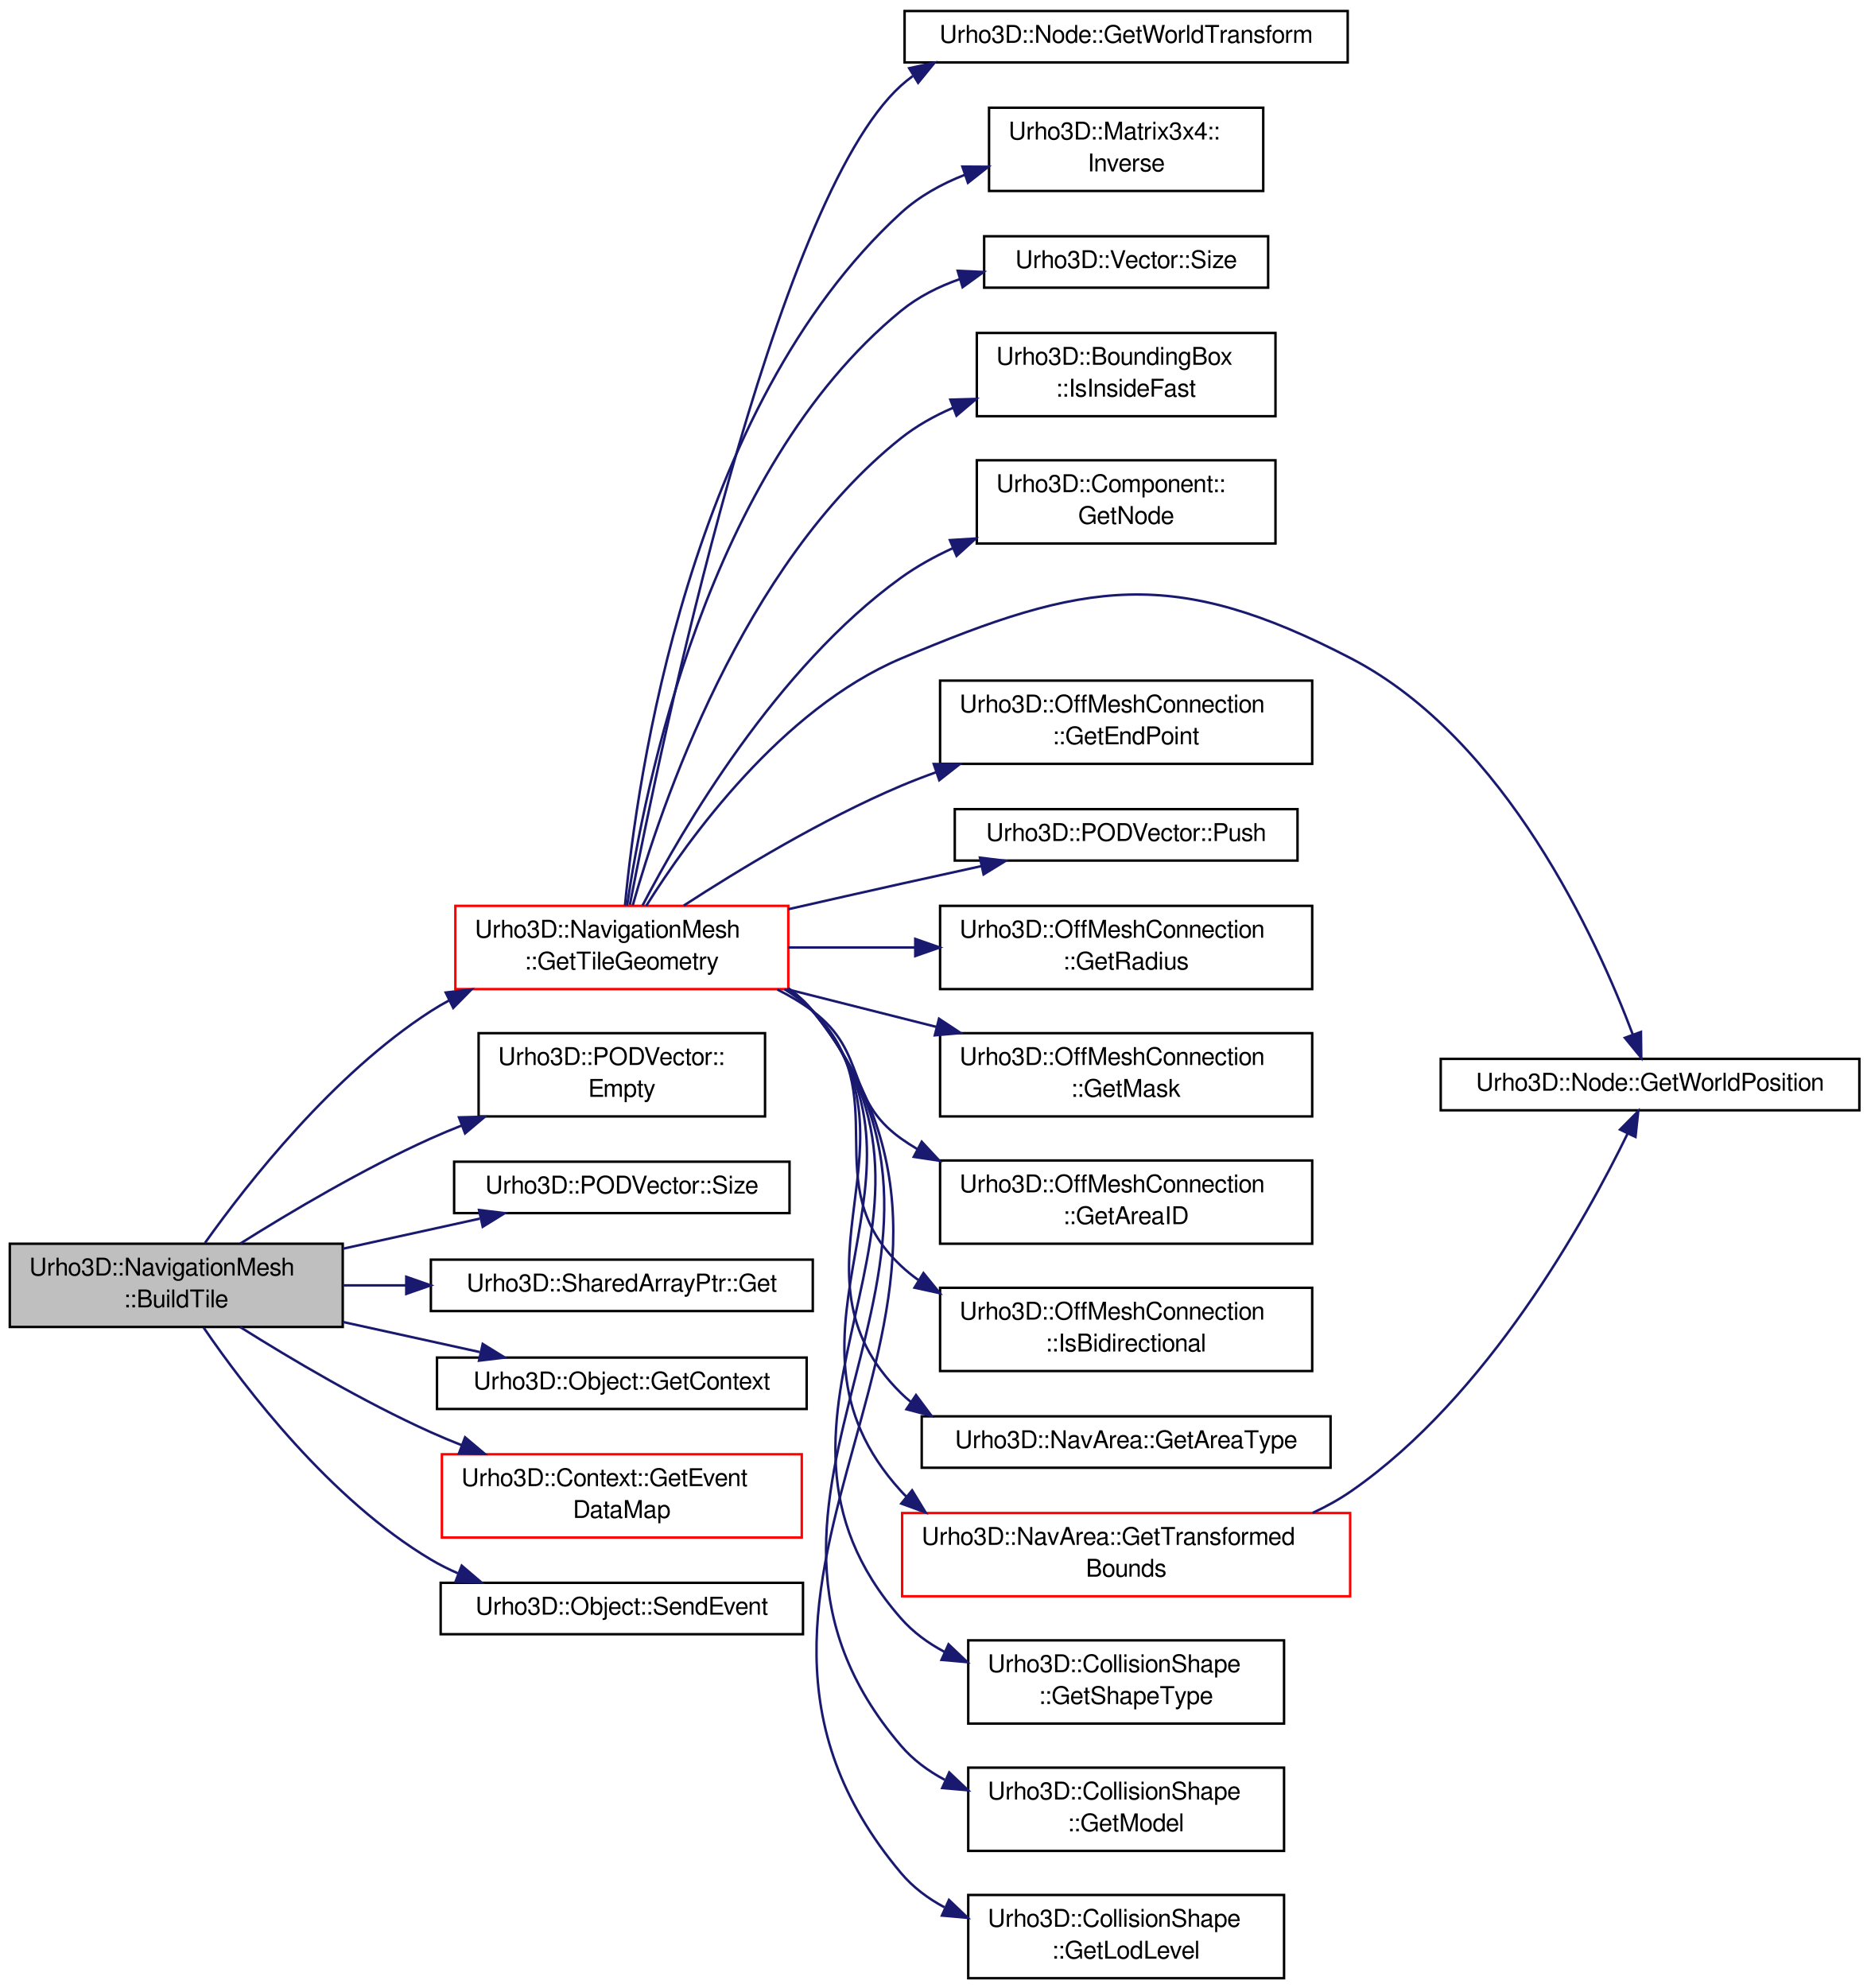
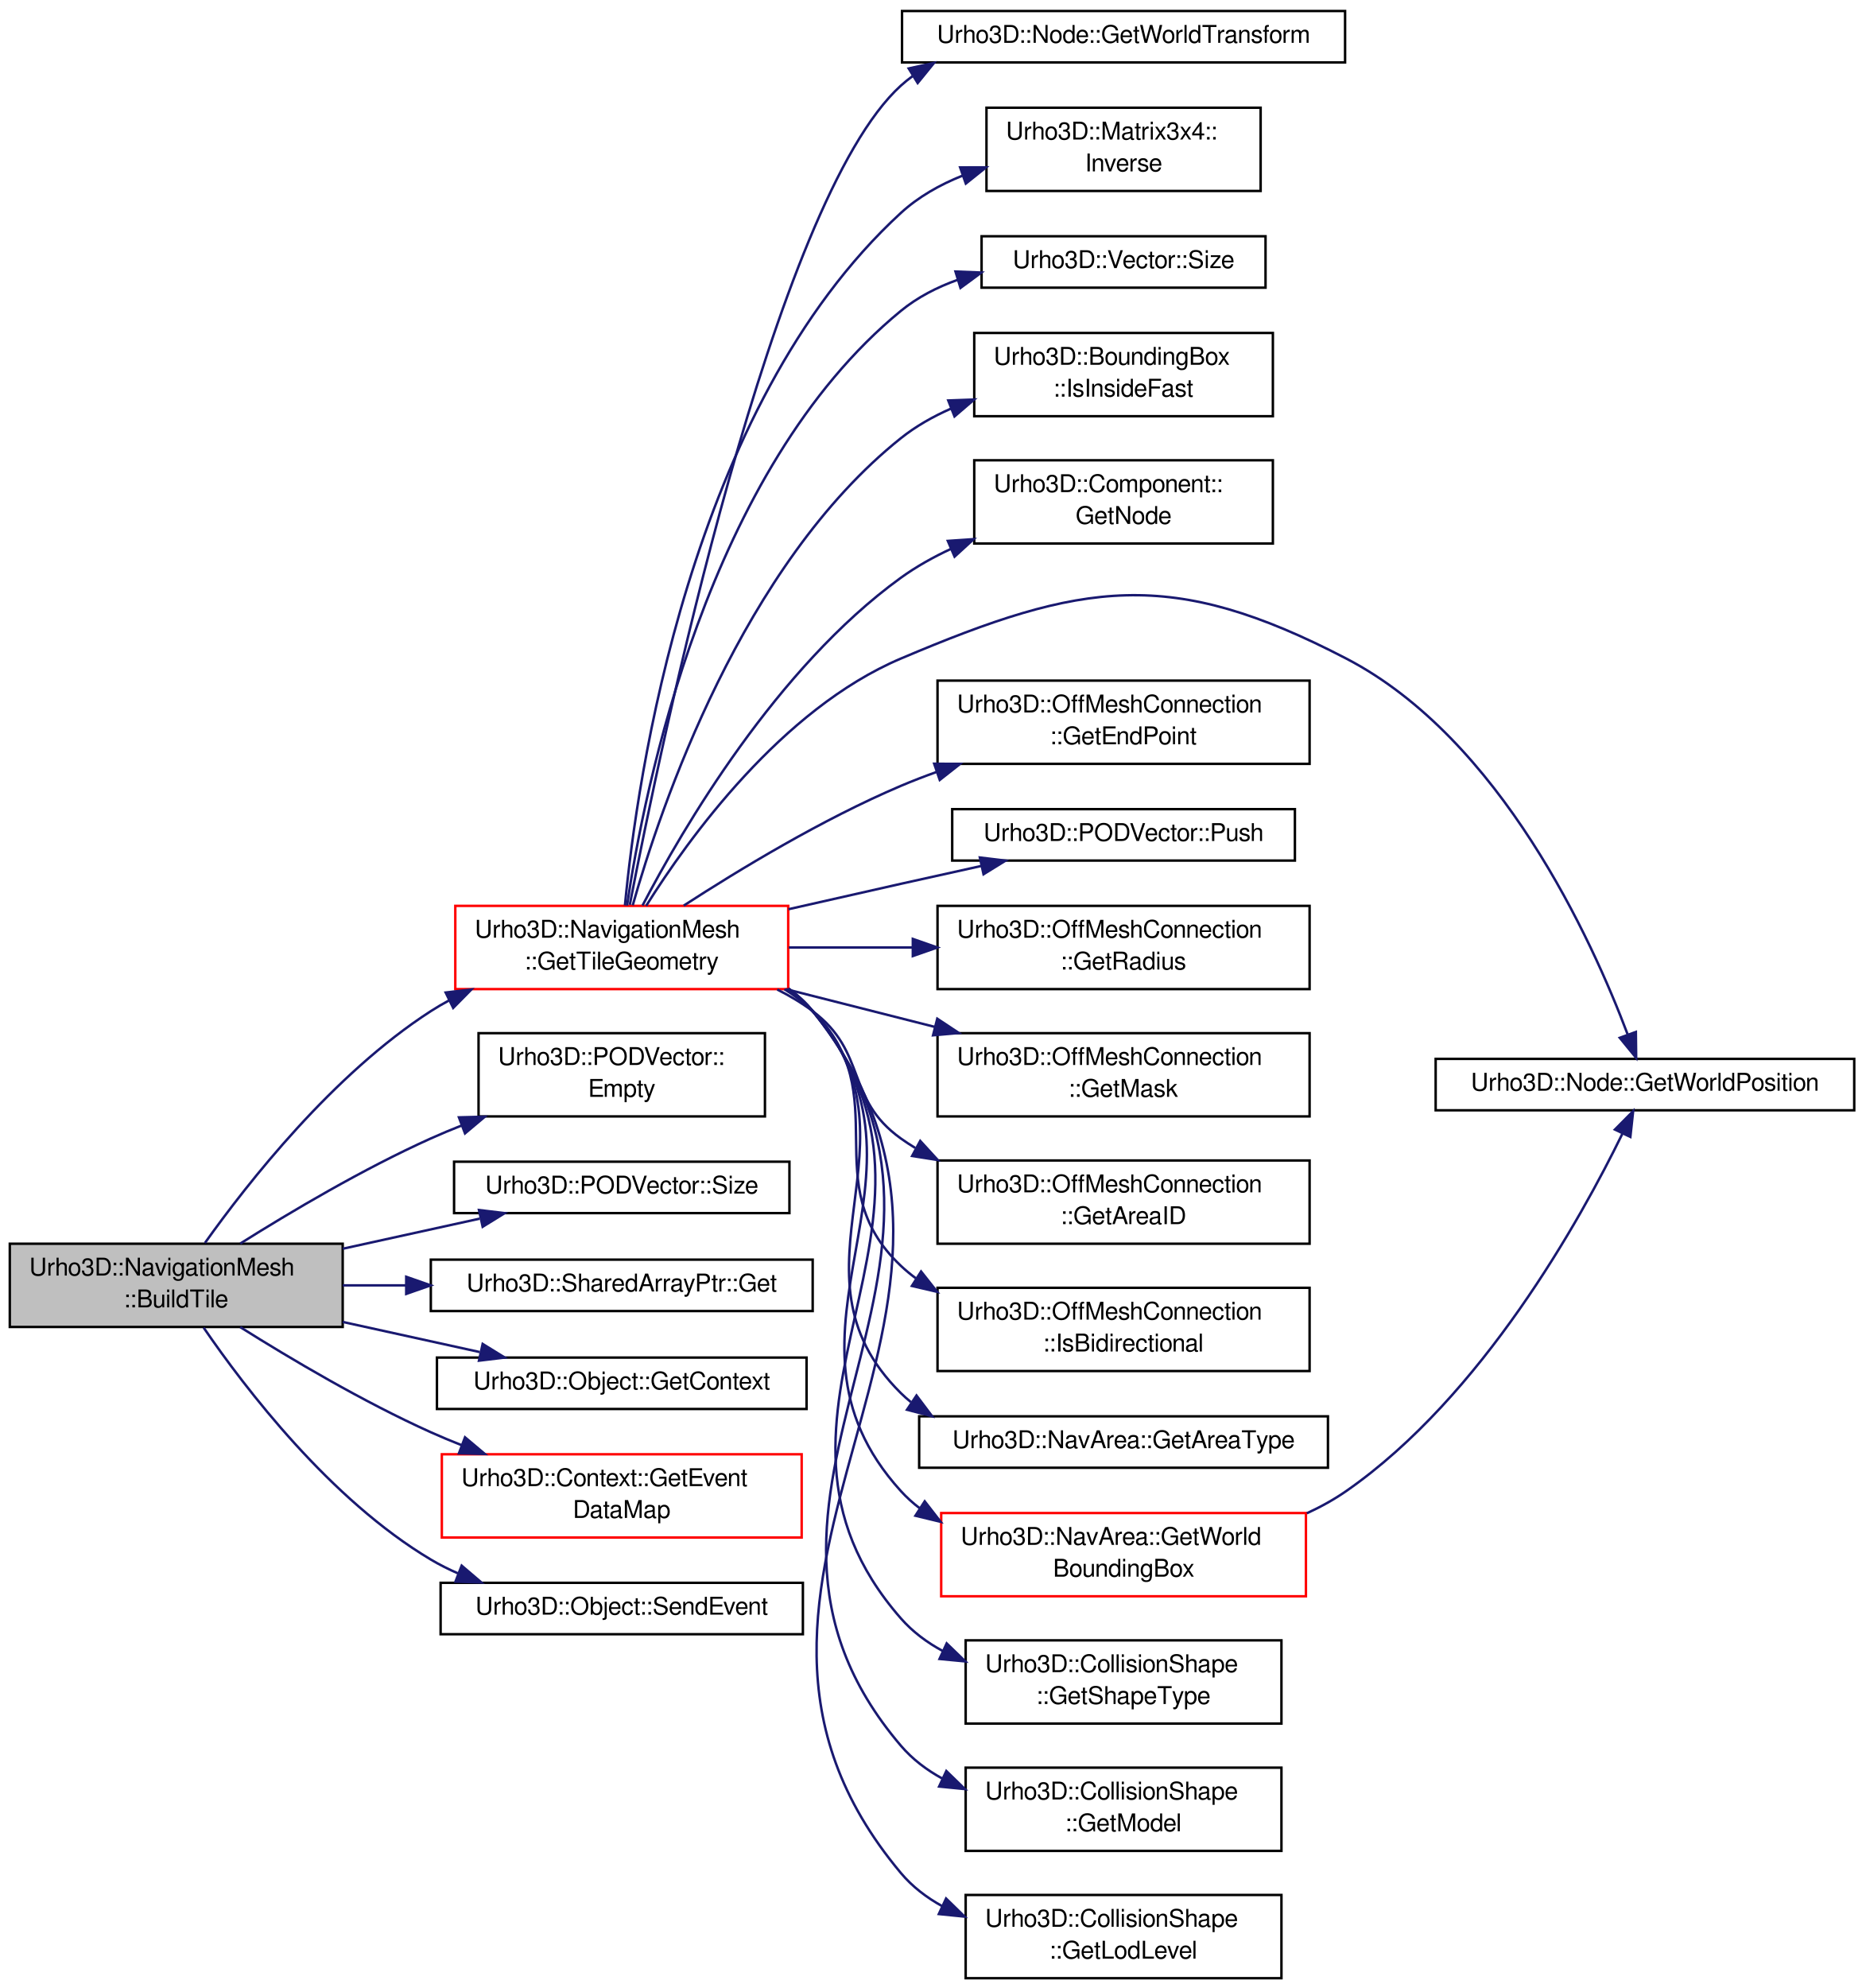
- <svg xmlns="http://www.w3.org/2000/svg" xmlns:xlink="http://www.w3.org/1999/xlink" width="764pt" height="812pt" viewBox="0.00 0.00 764.00 812.00">
+ <svg xmlns="http://www.w3.org/2000/svg" xmlns:xlink="http://www.w3.org/1999/xlink" width="762pt" height="812pt" viewBox="0.00 0.00 762.00 812.00">
  <g id="graph1" class="graph" transform="scale(1 1) rotate(0) translate(4 808)">
    <g id="node1" class="node">
      <polygon fill="#bfbfbf" stroke="black" points="0,-266 0,-300 136,-300 136,-266 0,-266" />
      <text text-anchor="start" x="8" y="-287" font-family="FreeSans" font-size="10.00">Urho3D::NavigationMesh</text>
      <text text-anchor="middle" x="68" y="-274" font-family="FreeSans" font-size="10.00">::BuildTile</text>
    </g>
    <g id="node3" class="node">
      <a xlink:href="class_urho3_d_1_1_navigation_mesh.html#aa1afd3c3723b93fb9f93f97cc1dc4770" target="_top" xlink:title="Get geometry data within a bounding box.">
        <polygon fill="none" stroke="red" points="182,-404 182,-438 318,-438 318,-404 182,-404" />
        <text text-anchor="start" x="190" y="-425" font-family="FreeSans" font-size="10.00">Urho3D::NavigationMesh</text>
        <text text-anchor="middle" x="250" y="-412" font-family="FreeSans" font-size="10.00">::GetTileGeometry</text>
      </a>
    </g>
    <g id="edge2" class="edge">
      <path fill="none" stroke="midnightblue" d="M79.728,-300.323C97.131,-324.774 132.066,-369.286 172,-395 174.419,-396.558 176.941,-398.031 179.534,-399.424" />
      <polygon fill="midnightblue" stroke="midnightblue" points="178.06,-402.6 188.58,-403.855 181.139,-396.313 178.06,-402.6" />
    </g>
    <g id="node40" class="node">
      <a xlink:href="class_urho3_d_1_1_p_o_d_vector.html#aba57fb468c4bdb5bf2b7c6573327ff31" target="_top" xlink:title="Return whether vector is empty.">
        <polygon fill="none" stroke="black" points="191.5,-352 191.5,-386 308.5,-386 308.5,-352 191.5,-352" />
        <text text-anchor="start" x="199.5" y="-373" font-family="FreeSans" font-size="10.00">Urho3D::PODVector::</text>
        <text text-anchor="middle" x="250" y="-360" font-family="FreeSans" font-size="10.00">Empty</text>
      </a>
    </g>
    <g id="edge40" class="edge">
      <path fill="none" stroke="midnightblue" d="M94.153,-300.068C114.729,-313.003 144.433,-330.606 172,-343 176.064,-344.827 180.297,-346.596 184.598,-348.292" />
      <polygon fill="midnightblue" stroke="midnightblue" points="183.488,-351.614 194.079,-351.886 185.969,-345.069 183.488,-351.614" />
    </g>
    <g id="node42" class="node">
      <a xlink:href="class_urho3_d_1_1_p_o_d_vector.html#a4fe0251ca70afca844721a4a44717c83" target="_top" xlink:title="Return number of elements.">
        <polygon fill="none" stroke="black" points="181.5,-312.5 181.5,-333.5 318.5,-333.5 318.5,-312.5 181.5,-312.5" />
        <text text-anchor="middle" x="250" y="-320.5" font-family="FreeSans" font-size="10.00">Urho3D::PODVector::Size</text>
      </a>
    </g>
    <g id="edge42" class="edge">
      <path fill="none" stroke="midnightblue" d="M136.029,-297.951C154.428,-301.995 174.168,-306.334 191.964,-310.245" />
      <polygon fill="midnightblue" stroke="midnightblue" points="191.674,-313.764 202.192,-312.493 193.176,-306.928 191.674,-313.764" />
    </g>
    <g id="node44" class="node">
      <a xlink:href="class_urho3_d_1_1_shared_array_ptr.html#ac0a9f7d0728fa3ba9be5889f44f7ac46" target="_top" xlink:title="Return the raw pointer.">
        <polygon fill="none" stroke="black" points="172,-272.5 172,-293.5 328,-293.5 328,-272.5 172,-272.5" />
        <text text-anchor="middle" x="250" y="-280.5" font-family="FreeSans" font-size="10.00">Urho3D::SharedArrayPtr::Get</text>
      </a>
    </g>
    <g id="edge44" class="edge">
      <path fill="none" stroke="midnightblue" d="M136.029,-283C144.447,-283 153.146,-283 161.81,-283" />
      <polygon fill="midnightblue" stroke="midnightblue" points="161.947,-286.5 171.947,-283 161.947,-279.5 161.947,-286.5" />
    </g>
    <g id="node46" class="node">
      <a xlink:href="class_urho3_d_1_1_object.html#a48c407eb402e328382c2a61fb3db4441" target="_top" xlink:title="Return execution context.">
        <polygon fill="none" stroke="black" points="174.5,-232.5 174.5,-253.5 325.5,-253.5 325.5,-232.5 174.5,-232.5" />
        <text text-anchor="middle" x="250" y="-240.5" font-family="FreeSans" font-size="10.00">Urho3D::Object::GetContext</text>
      </a>
    </g>
    <g id="edge46" class="edge">
      <path fill="none" stroke="midnightblue" d="M136.029,-268.049C154.428,-264.005 174.168,-259.666 191.964,-255.755" />
      <polygon fill="midnightblue" stroke="midnightblue" points="193.176,-259.072 202.192,-253.507 191.674,-252.236 193.176,-259.072" />
    </g>
    <g id="node48" class="node">
      <a xlink:href="class_urho3_d_1_1_context.html#acb628095602a49ade116c4761ab44004" target="_top" xlink:title="Return a preallocated map for event data. Used for optimization to avoid constant re-allocation of ev...">
        <polygon fill="none" stroke="red" points="176.5,-180 176.5,-214 323.5,-214 323.5,-180 176.5,-180" />
        <text text-anchor="start" x="184.5" y="-201" font-family="FreeSans" font-size="10.00">Urho3D::Context::GetEvent</text>
        <text text-anchor="middle" x="250" y="-188" font-family="FreeSans" font-size="10.00">DataMap</text>
      </a>
    </g>
    <g id="edge48" class="edge">
      <path fill="none" stroke="midnightblue" d="M94.153,-265.932C114.729,-252.997 144.433,-235.394 172,-223 176.064,-221.173 180.297,-219.404 184.598,-217.708" />
      <polygon fill="midnightblue" stroke="midnightblue" points="185.969,-220.931 194.079,-214.114 183.488,-214.386 185.969,-220.931" />
    </g>
    <g id="node50" class="node">
      <a xlink:href="class_urho3_d_1_1_object.html#a32020dbf77c196b9777eca479e8abb36" target="_top" xlink:title="Send event to all subscribers.">
        <polygon fill="none" stroke="black" points="176,-140.5 176,-161.5 324,-161.5 324,-140.5 176,-140.5" />
        <text text-anchor="middle" x="250" y="-148.5" font-family="FreeSans" font-size="10.00">Urho3D::Object::SendEvent</text>
      </a>
    </g>
    <g id="edge50" class="edge">
      <path fill="none" stroke="midnightblue" d="M79.203,-265.705C96.212,-240.871 130.953,-195.421 172,-171 175.582,-168.869 179.387,-166.963 183.315,-165.259" />
      <polygon fill="midnightblue" stroke="midnightblue" points="184.599,-168.515 192.657,-161.637 182.068,-161.989 184.599,-168.515" />
    </g>
    <g id="node5" class="node">
      <a xlink:href="class_urho3_d_1_1_node.html#acbf5c9951a685acdbe75d1d39eeb7045" target="_top" xlink:title="Return world space transform matrix.">
-         <polygon fill="none" stroke="black" points="365.5,-782.5 365.5,-803.5 546.5,-803.5 546.5,-782.5 365.5,-782.5" />
-         <text text-anchor="middle" x="456" y="-790.5" font-family="FreeSans" font-size="10.00">Urho3D::Node::GetWorldTransform</text>
+         <polygon fill="none" stroke="black" points="364.5,-782.5 364.5,-803.5 545.5,-803.5 545.5,-782.5 364.5,-782.5" />
+         <text text-anchor="middle" x="455" y="-790.5" font-family="FreeSans" font-size="10.00">Urho3D::Node::GetWorldTransform</text>
      </a>
    </g>
    <g id="edge4" class="edge">
-       <path fill="none" stroke="midnightblue" d="M253.273,-438.414C265.712,-502.772 311.979,-725.897 364,-773 365.545,-774.399 367.164,-775.708 368.846,-776.933" />
-       <polygon fill="midnightblue" stroke="midnightblue" points="367.377,-780.137 377.731,-782.38 371.035,-774.169 367.377,-780.137" />
+       <path fill="none" stroke="midnightblue" d="M253.277,-438.41C265.727,-502.755 312.032,-725.837 364,-773 365.527,-774.386 367.128,-775.684 368.791,-776.898" />
+       <polygon fill="midnightblue" stroke="midnightblue" points="367.226,-780.044 377.577,-782.303 370.894,-774.082 367.226,-780.044" />
    </g>
    <g id="node7" class="node">
      <a xlink:href="class_urho3_d_1_1_matrix3x4.html#adbf4f5c122e4dbee49ab99550cc70315" target="_top" xlink:title="Return inverse.">
-         <polygon fill="none" stroke="black" points="400,-730 400,-764 512,-764 512,-730 400,-730" />
-         <text text-anchor="start" x="408" y="-751" font-family="FreeSans" font-size="10.00">Urho3D::Matrix3x4::</text>
-         <text text-anchor="middle" x="456" y="-738" font-family="FreeSans" font-size="10.00">Inverse</text>
+         <polygon fill="none" stroke="black" points="399,-730 399,-764 511,-764 511,-730 399,-730" />
+         <text text-anchor="start" x="407" y="-751" font-family="FreeSans" font-size="10.00">Urho3D::Matrix3x4::</text>
+         <text text-anchor="middle" x="455" y="-738" font-family="FreeSans" font-size="10.00">Inverse</text>
      </a>
    </g>
    <g id="edge6" class="edge">
-       <path fill="none" stroke="midnightblue" d="M251.293,-438.19C256.077,-489.283 277.306,-641.595 364,-721 371.436,-727.81 380.523,-732.853 390.06,-736.582" />
-       <polygon fill="midnightblue" stroke="midnightblue" points="389.107,-739.956 399.701,-739.892 391.379,-733.335 389.107,-739.956" />
+       <path fill="none" stroke="midnightblue" d="M251.303,-438.178C256.117,-489.24 277.42,-641.471 364,-721 371.185,-727.6 379.932,-732.537 389.13,-736.227" />
+       <polygon fill="midnightblue" stroke="midnightblue" points="388.238,-739.623 398.833,-739.639 390.56,-733.02 388.238,-739.623" />
    </g>
    <g id="node9" class="node">
      <a xlink:href="class_urho3_d_1_1_vector.html#a06762e9e70b9851f54a845555f28cd4b" target="_top" xlink:title="Return size of vector.">
-         <polygon fill="none" stroke="black" points="398,-690.5 398,-711.5 514,-711.5 514,-690.5 398,-690.5" />
-         <text text-anchor="middle" x="456" y="-698.5" font-family="FreeSans" font-size="10.00">Urho3D::Vector::Size</text>
+         <polygon fill="none" stroke="black" points="397,-690.5 397,-711.5 513,-711.5 513,-690.5 397,-690.5" />
+         <text text-anchor="middle" x="455" y="-698.5" font-family="FreeSans" font-size="10.00">Urho3D::Vector::Size</text>
      </a>
    </g>
    <g id="edge8" class="edge">
-       <path fill="none" stroke="midnightblue" d="M252.153,-438.147C258.99,-485.012 284.662,-616.075 364,-681 371.06,-686.777 379.415,-690.986 388.164,-694.036" />
-       <polygon fill="midnightblue" stroke="midnightblue" points="387.186,-697.397 397.769,-696.91 389.192,-690.69 387.186,-697.397" />
+       <path fill="none" stroke="midnightblue" d="M252.161,-438.137C259.018,-484.979 284.736,-615.985 364,-681 370.815,-686.59 378.852,-690.706 387.282,-693.723" />
+       <polygon fill="midnightblue" stroke="midnightblue" points="386.335,-697.094 396.922,-696.682 388.389,-690.402 386.335,-697.094" />
    </g>
    <g id="node11" class="node">
      <a xlink:href="class_urho3_d_1_1_bounding_box.html#a3e31f522451bbabba857bd4e83384492" target="_top" xlink:title="Test if another bounding box is (partially) inside or outside.">
-         <polygon fill="none" stroke="black" points="395,-638 395,-672 517,-672 517,-638 395,-638" />
-         <text text-anchor="start" x="403" y="-659" font-family="FreeSans" font-size="10.00">Urho3D::BoundingBox</text>
-         <text text-anchor="middle" x="456" y="-646" font-family="FreeSans" font-size="10.00">::IsInsideFast</text>
+         <polygon fill="none" stroke="black" points="394,-638 394,-672 516,-672 516,-638 394,-638" />
+         <text text-anchor="start" x="402" y="-659" font-family="FreeSans" font-size="10.00">Urho3D::BoundingBox</text>
+         <text text-anchor="middle" x="455" y="-646" font-family="FreeSans" font-size="10.00">::IsInsideFast</text>
      </a>
    </g>
    <g id="edge10" class="edge">
-       <path fill="none" stroke="midnightblue" d="M254.474,-438.24C265.734,-478.129 299.087,-577.315 364,-629 370.37,-634.072 377.676,-638.154 385.327,-641.441" />
-       <polygon fill="midnightblue" stroke="midnightblue" points="384.199,-644.757 394.79,-645.067 386.705,-638.22 384.199,-644.757" />
+       <path fill="none" stroke="midnightblue" d="M254.484,-438.227C265.765,-478.089 299.161,-577.222 364,-629 370.139,-633.902 377.159,-637.88 384.517,-641.108" />
+       <polygon fill="midnightblue" stroke="midnightblue" points="383.389,-644.425 393.977,-644.809 385.939,-637.906 383.389,-644.425" />
    </g>
    <g id="node13" class="node">
      <a xlink:href="class_urho3_d_1_1_component.html#aaf7a7d9aea4ae4bcc527a5f0c33f3f1a" target="_top" xlink:title="Return scene node.">
-         <polygon fill="none" stroke="black" points="395,-586 395,-620 517,-620 517,-586 395,-586" />
-         <text text-anchor="start" x="403" y="-607" font-family="FreeSans" font-size="10.00">Urho3D::Component::</text>
-         <text text-anchor="middle" x="456" y="-594" font-family="FreeSans" font-size="10.00">GetNode</text>
+         <polygon fill="none" stroke="black" points="394,-586 394,-620 516,-620 516,-586 394,-586" />
+         <text text-anchor="start" x="402" y="-607" font-family="FreeSans" font-size="10.00">Urho3D::Component::</text>
+         <text text-anchor="middle" x="455" y="-594" font-family="FreeSans" font-size="10.00">GetNode</text>
      </a>
    </g>
    <g id="edge12" class="edge">
-       <path fill="none" stroke="midnightblue" d="M258.473,-438.165C274.696,-469.315 313.105,-535.314 364,-572 370.441,-576.643 377.627,-580.627 385.066,-584.037" />
-       <polygon fill="midnightblue" stroke="midnightblue" points="384.012,-587.391 394.586,-588.056 386.735,-580.942 384.012,-587.391" />
+       <path fill="none" stroke="midnightblue" d="M258.485,-438.149C274.727,-469.272 313.166,-535.229 364,-572 370.276,-576.539 377.266,-580.452 384.507,-583.815" />
+       <polygon fill="midnightblue" stroke="midnightblue" points="383.206,-587.066 393.776,-587.788 385.963,-580.632 383.206,-587.066" />
    </g>
    <g id="node15" class="node">
      <a xlink:href="class_urho3_d_1_1_node.html#a92372a305fa427e9ce58df7f37a684ba" target="_top" xlink:title="Return position in world space.">
-         <polygon fill="none" stroke="black" points="584.5,-354.5 584.5,-375.5 755.5,-375.5 755.5,-354.5 584.5,-354.5" />
-         <text text-anchor="middle" x="670" y="-362.5" font-family="FreeSans" font-size="10.00">Urho3D::Node::GetWorldPosition</text>
+         <polygon fill="none" stroke="black" points="582.5,-354.5 582.5,-375.5 753.5,-375.5 753.5,-354.5 582.5,-354.5" />
+         <text text-anchor="middle" x="668" y="-362.5" font-family="FreeSans" font-size="10.00">Urho3D::Node::GetWorldPosition</text>
      </a>
    </g>
    <g id="edge14" class="edge">
-       <path fill="none" stroke="midnightblue" d="M259.97,-438.001C277.148,-465.39 315.228,-518.304 364,-539 439.28,-570.945 475.45,-576.738 548,-539 611.127,-506.164 648.382,-424.043 662.918,-385.536" />
-       <polygon fill="midnightblue" stroke="midnightblue" points="666.291,-386.503 666.418,-375.909 659.712,-384.111 666.291,-386.503" />
+       <path fill="none" stroke="midnightblue" d="M259.97,-438.001C277.148,-465.39 315.228,-518.304 364,-539 438.462,-570.598 474.239,-576.328 546,-539 609.127,-506.164 646.382,-424.043 660.918,-385.536" />
+       <polygon fill="midnightblue" stroke="midnightblue" points="664.291,-386.503 664.418,-375.909 657.712,-384.111 664.291,-386.503" />
    </g>
    <g id="node17" class="node">
      <a xlink:href="class_urho3_d_1_1_off_mesh_connection.html#a69e72b1bc6e12d9771ee61d6043352ab" target="_top" xlink:title="Return endpoint node.">
-         <polygon fill="none" stroke="black" points="380,-496 380,-530 532,-530 532,-496 380,-496" />
-         <text text-anchor="start" x="388" y="-517" font-family="FreeSans" font-size="10.00">Urho3D::OffMeshConnection</text>
-         <text text-anchor="middle" x="456" y="-504" font-family="FreeSans" font-size="10.00">::GetEndPoint</text>
+         <polygon fill="none" stroke="black" points="379,-496 379,-530 531,-530 531,-496 379,-496" />
+         <text text-anchor="start" x="387" y="-517" font-family="FreeSans" font-size="10.00">Urho3D::OffMeshConnection</text>
+         <text text-anchor="middle" x="455" y="-504" font-family="FreeSans" font-size="10.00">::GetEndPoint</text>
      </a>
    </g>
    <g id="edge16" class="edge">
-       <path fill="none" stroke="midnightblue" d="M275.305,-438.124C297.798,-452.731 331.984,-473.46 364,-487 368.658,-488.97 373.51,-490.839 378.444,-492.604" />
-       <polygon fill="midnightblue" stroke="midnightblue" points="377.411,-495.949 388.006,-495.868 379.672,-489.325 377.411,-495.949" />
+       <path fill="none" stroke="midnightblue" d="M275.315,-438.101C297.814,-452.694 332.004,-473.414 364,-487 368.7,-488.996 373.6,-490.89 378.583,-492.678" />
+       <polygon fill="midnightblue" stroke="midnightblue" points="377.639,-496.055 388.234,-495.985 379.908,-489.433 377.639,-496.055" />
    </g>
    <g id="node19" class="node">
      <a xlink:href="class_urho3_d_1_1_p_o_d_vector.html#a3eb78093c096ab9e9d68595facc56470" target="_top" xlink:title="Add an element at the end.">
-         <polygon fill="none" stroke="black" points="386,-456.5 386,-477.5 526,-477.5 526,-456.5 386,-456.5" />
-         <text text-anchor="middle" x="456" y="-464.5" font-family="FreeSans" font-size="10.00">Urho3D::PODVector::Push</text>
+         <polygon fill="none" stroke="black" points="385,-456.5 385,-477.5 525,-477.5 525,-456.5 385,-456.5" />
+         <text text-anchor="middle" x="455" y="-464.5" font-family="FreeSans" font-size="10.00">Urho3D::PODVector::Push</text>
      </a>
    </g>
    <g id="edge18" class="edge">
-       <path fill="none" stroke="midnightblue" d="M318.093,-436.649C333.201,-440.088 349.139,-443.69 364,-447 374.627,-449.367 385.952,-451.856 396.893,-454.244" />
-       <polygon fill="midnightblue" stroke="midnightblue" points="396.286,-457.693 406.802,-456.401 397.775,-450.854 396.286,-457.693" />
+       <path fill="none" stroke="midnightblue" d="M318.098,-436.624C333.207,-440.064 349.143,-443.673 364,-447 374.635,-449.381 385.975,-451.895 396.913,-454.305" />
+       <polygon fill="midnightblue" stroke="midnightblue" points="396.294,-457.753 406.813,-456.484 397.799,-450.916 396.294,-457.753" />
    </g>
    <g id="node21" class="node">
      <a xlink:href="class_urho3_d_1_1_off_mesh_connection.html#a8aefa12835e6e525e2df3562c06c79bc" target="_top" xlink:title="Return radius.">
-         <polygon fill="none" stroke="black" points="380,-404 380,-438 532,-438 532,-404 380,-404" />
-         <text text-anchor="start" x="388" y="-425" font-family="FreeSans" font-size="10.00">Urho3D::OffMeshConnection</text>
-         <text text-anchor="middle" x="456" y="-412" font-family="FreeSans" font-size="10.00">::GetRadius</text>
+         <polygon fill="none" stroke="black" points="379,-404 379,-438 531,-438 531,-404 379,-404" />
+         <text text-anchor="start" x="387" y="-425" font-family="FreeSans" font-size="10.00">Urho3D::OffMeshConnection</text>
+         <text text-anchor="middle" x="455" y="-412" font-family="FreeSans" font-size="10.00">::GetRadius</text>
      </a>
    </g>
    <g id="edge20" class="edge">
-       <path fill="none" stroke="midnightblue" d="M318.023,-421C334.579,-421 352.504,-421 369.781,-421" />
-       <polygon fill="midnightblue" stroke="midnightblue" points="369.864,-424.5 379.864,-421 369.864,-417.5 369.864,-424.5" />
+       <path fill="none" stroke="midnightblue" d="M318.262,-421C334.37,-421 351.752,-421 368.546,-421" />
+       <polygon fill="midnightblue" stroke="midnightblue" points="368.909,-424.5 378.909,-421 368.909,-417.5 368.909,-424.5" />
    </g>
    <g id="node23" class="node">
      <a xlink:href="class_urho3_d_1_1_off_mesh_connection.html#a0e8869f1d3d700466a39661d06d113f3" target="_top" xlink:title="Return the user assigned mask.">
-         <polygon fill="none" stroke="black" points="380,-352 380,-386 532,-386 532,-352 380,-352" />
-         <text text-anchor="start" x="388" y="-373" font-family="FreeSans" font-size="10.00">Urho3D::OffMeshConnection</text>
-         <text text-anchor="middle" x="456" y="-360" font-family="FreeSans" font-size="10.00">::GetMask</text>
+         <polygon fill="none" stroke="black" points="379,-352 379,-386 531,-386 531,-352 379,-352" />
+         <text text-anchor="start" x="387" y="-373" font-family="FreeSans" font-size="10.00">Urho3D::OffMeshConnection</text>
+         <text text-anchor="middle" x="455" y="-360" font-family="FreeSans" font-size="10.00">::GetMask</text>
      </a>
    </g>
    <g id="edge22" class="edge">
-       <path fill="none" stroke="midnightblue" d="M317.452,-403.973C337.015,-399.035 358.528,-393.605 378.647,-388.526" />
-       <polygon fill="midnightblue" stroke="midnightblue" points="379.557,-391.906 388.396,-386.065 377.844,-385.119 379.557,-391.906" />
+       <path fill="none" stroke="midnightblue" d="M317.125,-403.973C336.593,-399.035 358.001,-393.605 378.022,-388.526" />
+       <polygon fill="midnightblue" stroke="midnightblue" points="378.892,-391.916 387.725,-386.065 377.171,-385.131 378.892,-391.916" />
    </g>
    <g id="node25" class="node">
      <a xlink:href="class_urho3_d_1_1_off_mesh_connection.html#a05f0f760705f267152330fdeeb2fbf5d" target="_top" xlink:title="Return the user assigned area ID.">
-         <polygon fill="none" stroke="black" points="380,-300 380,-334 532,-334 532,-300 380,-300" />
-         <text text-anchor="start" x="388" y="-321" font-family="FreeSans" font-size="10.00">Urho3D::OffMeshConnection</text>
-         <text text-anchor="middle" x="456" y="-308" font-family="FreeSans" font-size="10.00">::GetAreaID</text>
+         <polygon fill="none" stroke="black" points="379,-300 379,-334 531,-334 531,-300 379,-300" />
+         <text text-anchor="start" x="387" y="-321" font-family="FreeSans" font-size="10.00">Urho3D::OffMeshConnection</text>
+         <text text-anchor="middle" x="455" y="-308" font-family="FreeSans" font-size="10.00">::GetAreaID</text>
      </a>
    </g>
    <g id="edge24" class="edge">
-       <path fill="none" stroke="midnightblue" d="M313.521,-403.826C318.64,-401.266 323.546,-398.34 328,-395 350.487,-378.135 341.128,-359.34 364,-343 366.127,-341.48 368.341,-340.049 370.622,-338.702" />
-       <polygon fill="midnightblue" stroke="midnightblue" points="372.504,-341.666 379.718,-333.906 369.24,-335.474 372.504,-341.666" />
+       <path fill="none" stroke="midnightblue" d="M313.521,-403.826C318.64,-401.266 323.546,-398.34 328,-395 350.487,-378.135 341.152,-359.373 364,-343 365.899,-341.639 367.868,-340.349 369.893,-339.127" />
+       <polygon fill="midnightblue" stroke="midnightblue" points="371.936,-342.002 379.089,-334.186 368.623,-335.836 371.936,-342.002" />
    </g>
    <g id="node27" class="node">
      <a xlink:href="class_urho3_d_1_1_off_mesh_connection.html#a15cd88df53778f91b6a8aae4def713db" target="_top" xlink:title="Return whether is bidirectional.">
-         <polygon fill="none" stroke="black" points="380,-248 380,-282 532,-282 532,-248 380,-248" />
-         <text text-anchor="start" x="388" y="-269" font-family="FreeSans" font-size="10.00">Urho3D::OffMeshConnection</text>
-         <text text-anchor="middle" x="456" y="-256" font-family="FreeSans" font-size="10.00">::IsBidirectional</text>
+         <polygon fill="none" stroke="black" points="379,-248 379,-282 531,-282 531,-248 379,-248" />
+         <text text-anchor="start" x="387" y="-269" font-family="FreeSans" font-size="10.00">Urho3D::OffMeshConnection</text>
+         <text text-anchor="middle" x="455" y="-256" font-family="FreeSans" font-size="10.00">::IsBidirectional</text>
      </a>
    </g>
    <g id="edge26" class="edge">
-       <path fill="none" stroke="midnightblue" d="M316.451,-403.952C320.638,-401.376 324.549,-398.412 328,-395 362.785,-360.613 328.428,-324.573 364,-291 366.207,-288.917 368.567,-287 371.049,-285.234" />
-       <polygon fill="midnightblue" stroke="midnightblue" points="373.213,-288.012 379.903,-279.796 369.55,-282.047 373.213,-288.012" />
+       <path fill="none" stroke="midnightblue" d="M316.451,-403.952C320.638,-401.376 324.549,-398.412 328,-395 362.785,-360.613 328.476,-324.624 364,-291 365.932,-289.172 367.983,-287.471 370.131,-285.888" />
+       <polygon fill="midnightblue" stroke="midnightblue" points="372.282,-288.668 378.847,-280.353 368.529,-282.759 372.282,-288.668" />
    </g>
    <g id="node29" class="node">
      <a xlink:href="class_urho3_d_1_1_nav_area.html#a2e64e19a2614d56dda2fdaa70b5be978" target="_top" xlink:title="Gets the area id for this volume.">
-         <polygon fill="none" stroke="black" points="372.5,-208.5 372.5,-229.5 539.5,-229.5 539.5,-208.5 372.5,-208.5" />
-         <text text-anchor="middle" x="456" y="-216.5" font-family="FreeSans" font-size="10.00">Urho3D::NavArea::GetAreaType</text>
+         <polygon fill="none" stroke="black" points="371.5,-208.5 371.5,-229.5 538.5,-229.5 538.5,-208.5 371.5,-208.5" />
+         <text text-anchor="middle" x="455" y="-216.5" font-family="FreeSans" font-size="10.00">Urho3D::NavArea::GetAreaType</text>
      </a>
    </g>
    <g id="edge28" class="edge">
-       <path fill="none" stroke="midnightblue" d="M317.59,-403.88C321.404,-401.32 324.927,-398.38 328,-395 375.87,-342.354 313.366,-288.993 364,-239 365.279,-237.737 366.619,-236.545 368.011,-235.421" />
-       <polygon fill="midnightblue" stroke="midnightblue" points="370.165,-238.19 376.502,-229.7 366.253,-232.385 370.165,-238.19" />
+       <path fill="none" stroke="midnightblue" d="M317.59,-403.88C321.404,-401.32 324.927,-398.38 328,-395 375.87,-342.354 313.423,-289.051 364,-239 365.304,-237.709 366.672,-236.494 368.094,-235.349" />
+       <polygon fill="midnightblue" stroke="midnightblue" points="370.414,-238.008 376.784,-229.541 366.525,-232.188 370.414,-238.008" />
    </g>
    <g id="node31" class="node">
-       <a xlink:href="class_urho3_d_1_1_nav_area.html#ae2b07d9dd256d043e61b13754a25a061" target="_top" xlink:title="Gets the bounds of this navigation area in world space.">
-         <polygon fill="none" stroke="red" points="364.5,-156 364.5,-190 547.5,-190 547.5,-156 364.5,-156" />
-         <text text-anchor="start" x="372.5" y="-177" font-family="FreeSans" font-size="10.00">Urho3D::NavArea::GetTransformed</text>
-         <text text-anchor="middle" x="456" y="-164" font-family="FreeSans" font-size="10.00">Bounds</text>
+       <a xlink:href="class_urho3_d_1_1_nav_area.html#a2249b0f2a4071341ec58246c2a3e50cc" target="_top" xlink:title="Gets the bounds of this navigation area in world space.">
+         <polygon fill="none" stroke="red" points="380.5,-156 380.5,-190 529.5,-190 529.5,-156 380.5,-156" />
+         <text text-anchor="start" x="388.5" y="-177" font-family="FreeSans" font-size="10.00">Urho3D::NavArea::GetWorld</text>
+         <text text-anchor="middle" x="455" y="-164" font-family="FreeSans" font-size="10.00">BoundingBox</text>
      </a>
    </g>
    <g id="edge30" class="edge">
-       <path fill="none" stroke="midnightblue" d="M318.12,-403.792C321.755,-401.253 325.098,-398.34 328,-395 386.09,-328.143 304.377,-264.494 364,-199 364.754,-198.172 365.533,-197.369 366.333,-196.591" />
-       <polygon fill="midnightblue" stroke="midnightblue" points="368.574,-199.28 374.096,-190.238 364.141,-193.862 368.574,-199.28" />
+       <path fill="none" stroke="midnightblue" d="M318.12,-403.792C321.755,-401.253 325.098,-398.34 328,-395 386.09,-328.143 304.471,-264.579 364,-199 366.392,-196.365 369.03,-193.99 371.856,-191.85" />
+       <polygon fill="midnightblue" stroke="midnightblue" points="373.766,-194.783 380.268,-186.418 369.969,-188.902 373.766,-194.783" />
    </g>
    <g id="node34" class="node">
      <a xlink:href="class_urho3_d_1_1_collision_shape.html#ab53e080fc12b027c7c9356a0017eeeb3" target="_top" xlink:title="Return shape type.">
-         <polygon fill="none" stroke="black" points="391.5,-104 391.5,-138 520.5,-138 520.5,-104 391.5,-104" />
-         <text text-anchor="start" x="399.5" y="-125" font-family="FreeSans" font-size="10.00">Urho3D::CollisionShape</text>
-         <text text-anchor="middle" x="456" y="-112" font-family="FreeSans" font-size="10.00">::GetShapeType</text>
+         <polygon fill="none" stroke="black" points="390.5,-104 390.5,-138 519.5,-138 519.5,-104 390.5,-104" />
+         <text text-anchor="start" x="398.5" y="-125" font-family="FreeSans" font-size="10.00">Urho3D::CollisionShape</text>
+         <text text-anchor="middle" x="455" y="-112" font-family="FreeSans" font-size="10.00">::GetShapeType</text>
      </a>
    </g>
    <g id="edge34" class="edge">
-       <path fill="none" stroke="midnightblue" d="M318.266,-403.917C321.866,-401.347 325.161,-398.394 328,-395 399.461,-309.57 290.579,-230.752 364,-147 368.965,-141.337 375.06,-136.864 381.728,-133.338" />
-       <polygon fill="midnightblue" stroke="midnightblue" points="383.453,-136.4 391.125,-129.094 380.571,-130.021 383.453,-136.4" />
+       <path fill="none" stroke="midnightblue" d="M318.266,-403.917C321.866,-401.347 325.161,-398.394 328,-395 399.461,-309.57 290.7,-230.857 364,-147 368.832,-141.472 374.75,-137.081 381.228,-133.6" />
+       <polygon fill="midnightblue" stroke="midnightblue" points="382.74,-136.757 390.359,-129.394 379.811,-130.399 382.74,-136.757" />
    </g>
    <g id="node36" class="node">
      <a xlink:href="class_urho3_d_1_1_collision_shape.html#a32558015cc4b86af7166690f5d89fe40" target="_top" xlink:title="Return triangle mesh / convex hull model.">
-         <polygon fill="none" stroke="black" points="391.5,-52 391.5,-86 520.5,-86 520.5,-52 391.5,-52" />
-         <text text-anchor="start" x="399.5" y="-73" font-family="FreeSans" font-size="10.00">Urho3D::CollisionShape</text>
-         <text text-anchor="middle" x="456" y="-60" font-family="FreeSans" font-size="10.00">::GetModel</text>
+         <polygon fill="none" stroke="black" points="390.5,-52 390.5,-86 519.5,-86 519.5,-52 390.5,-52" />
+         <text text-anchor="start" x="398.5" y="-73" font-family="FreeSans" font-size="10.00">Urho3D::CollisionShape</text>
+         <text text-anchor="middle" x="455" y="-60" font-family="FreeSans" font-size="10.00">::GetModel</text>
      </a>
    </g>
    <g id="edge36" class="edge">
-       <path fill="none" stroke="midnightblue" d="M318.017,-404.247C321.729,-401.6 325.113,-398.54 328,-395 412.882,-290.939 276.73,-197.068 364,-95 368.968,-89.189 375.127,-84.628 381.888,-81.054" />
-       <polygon fill="midnightblue" stroke="midnightblue" points="383.737,-84.06 391.424,-76.769 380.868,-77.675 383.737,-84.06" />
+       <path fill="none" stroke="midnightblue" d="M318.017,-404.247C321.729,-401.6 325.113,-398.54 328,-395 412.882,-290.939 276.877,-197.193 364,-95 368.764,-89.412 374.637,-84.983 381.088,-81.479" />
+       <polygon fill="midnightblue" stroke="midnightblue" points="382.596,-84.637 390.192,-77.25 379.648,-78.288 382.596,-84.637" />
    </g>
    <g id="node38" class="node">
      <a xlink:href="class_urho3_d_1_1_collision_shape.html#a164baaf3ff9493570a1212dd72d1cef0" target="_top" xlink:title="Return model LOD level.">
-         <polygon fill="none" stroke="black" points="391.5,-0 391.5,-34 520.5,-34 520.5,-0 391.5,-0" />
-         <text text-anchor="start" x="399.5" y="-21" font-family="FreeSans" font-size="10.00">Urho3D::CollisionShape</text>
-         <text text-anchor="middle" x="456" y="-8" font-family="FreeSans" font-size="10.00">::GetLodLevel</text>
+         <polygon fill="none" stroke="black" points="390.5,-0 390.5,-34 519.5,-34 519.5,-0 390.5,-0" />
+         <text text-anchor="start" x="398.5" y="-21" font-family="FreeSans" font-size="10.00">Urho3D::CollisionShape</text>
+         <text text-anchor="middle" x="455" y="-8" font-family="FreeSans" font-size="10.00">::GetLodLevel</text>
      </a>
    </g>
    <g id="edge38" class="edge">
-       <path fill="none" stroke="midnightblue" d="M318.088,-404.305C321.783,-401.644 325.144,-398.565 328,-395 426.331,-272.273 262.853,-163.417 364,-43 368.917,-37.146 375.044,-32.557 381.785,-28.967" />
-       <polygon fill="midnightblue" stroke="midnightblue" points="383.631,-31.973 391.302,-24.666 380.748,-25.594 383.631,-31.973" />
+       <path fill="none" stroke="midnightblue" d="M318.088,-404.305C321.783,-401.644 325.144,-398.565 328,-395 426.331,-272.273 263.026,-163.562 364,-43 368.714,-37.371 374.556,-32.915 380.987,-29.394" />
+       <polygon fill="midnightblue" stroke="midnightblue" points="382.494,-32.553 390.072,-25.149 379.531,-26.211 382.494,-32.553" />
    </g>
    <g id="edge32" class="edge">
-       <path fill="none" stroke="midnightblue" d="M532.174,-190.059C537.741,-192.634 543.09,-195.596 548,-199 603.644,-237.578 643.707,-309.878 660.805,-344.929" />
-       <polygon fill="midnightblue" stroke="midnightblue" points="657.734,-346.623 665.189,-354.151 664.056,-343.617 657.734,-346.623" />
+       <path fill="none" stroke="midnightblue" d="M529.889,-189.907C535.56,-192.518 541.009,-195.529 546,-199 601.588,-237.658 641.679,-309.92 658.793,-344.945" />
+       <polygon fill="midnightblue" stroke="midnightblue" points="655.723,-346.637 663.183,-354.16 662.042,-343.627 655.723,-346.637" />
    </g>
  </g>
</svg>
